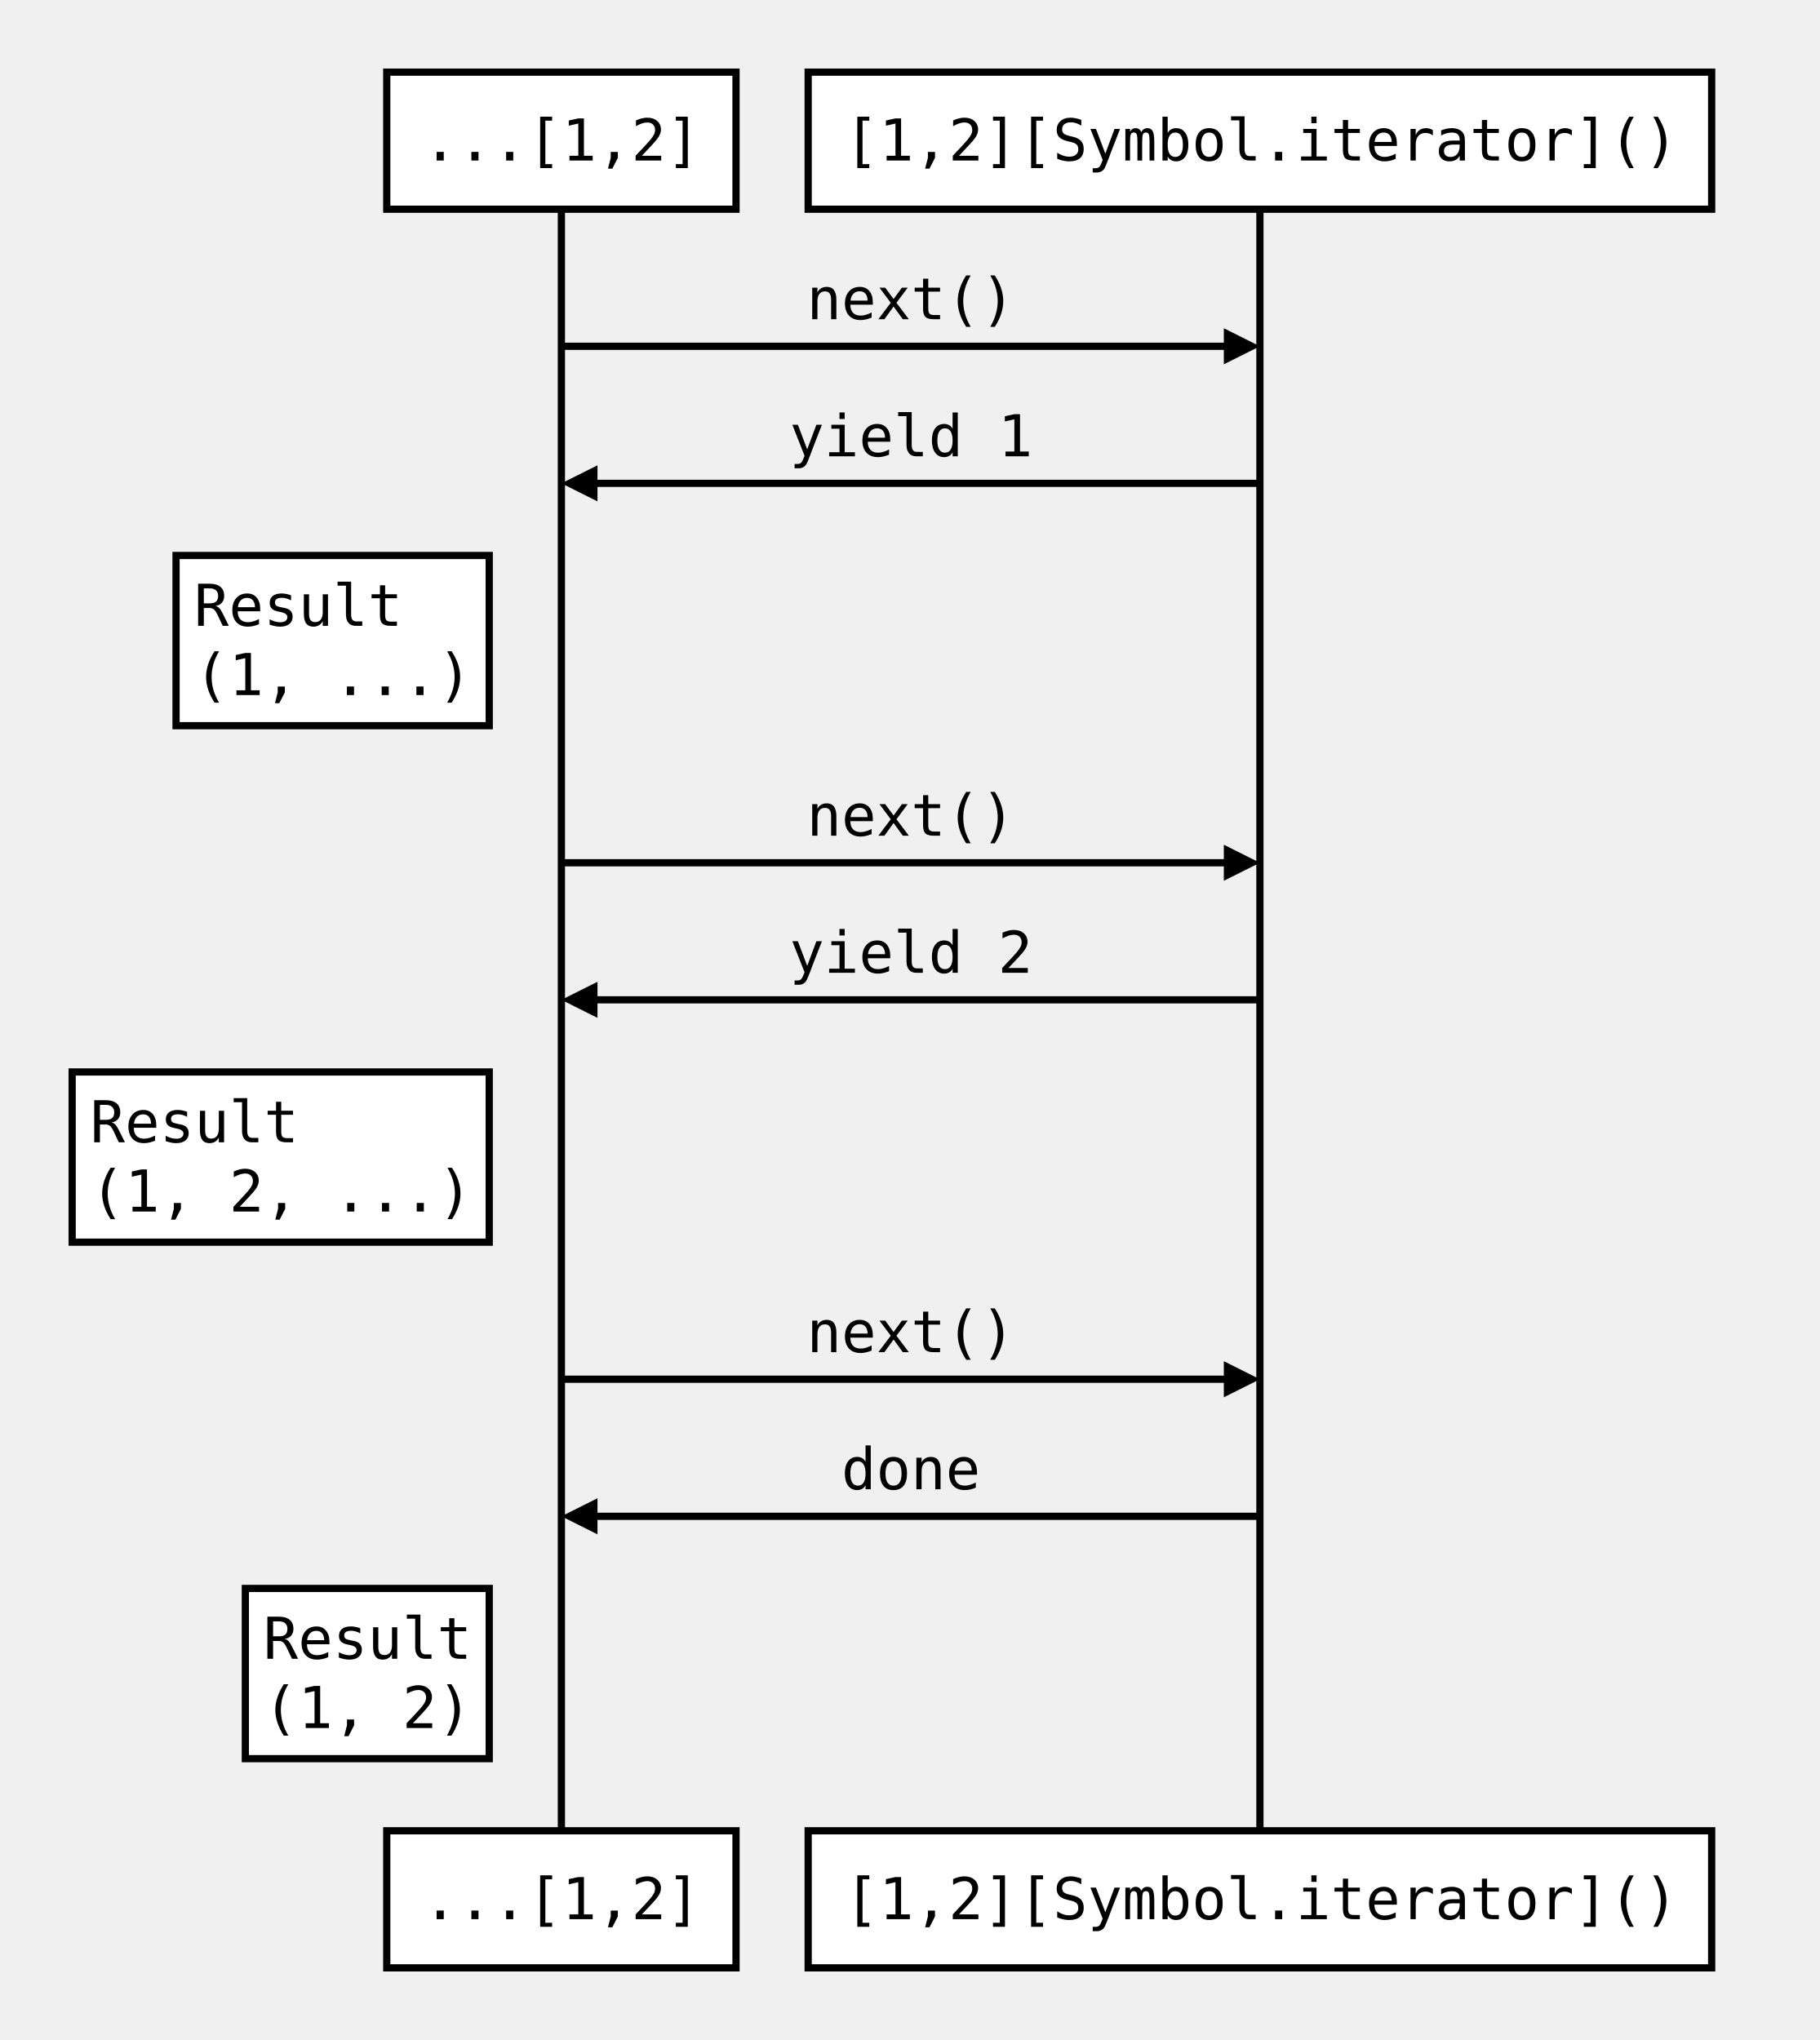
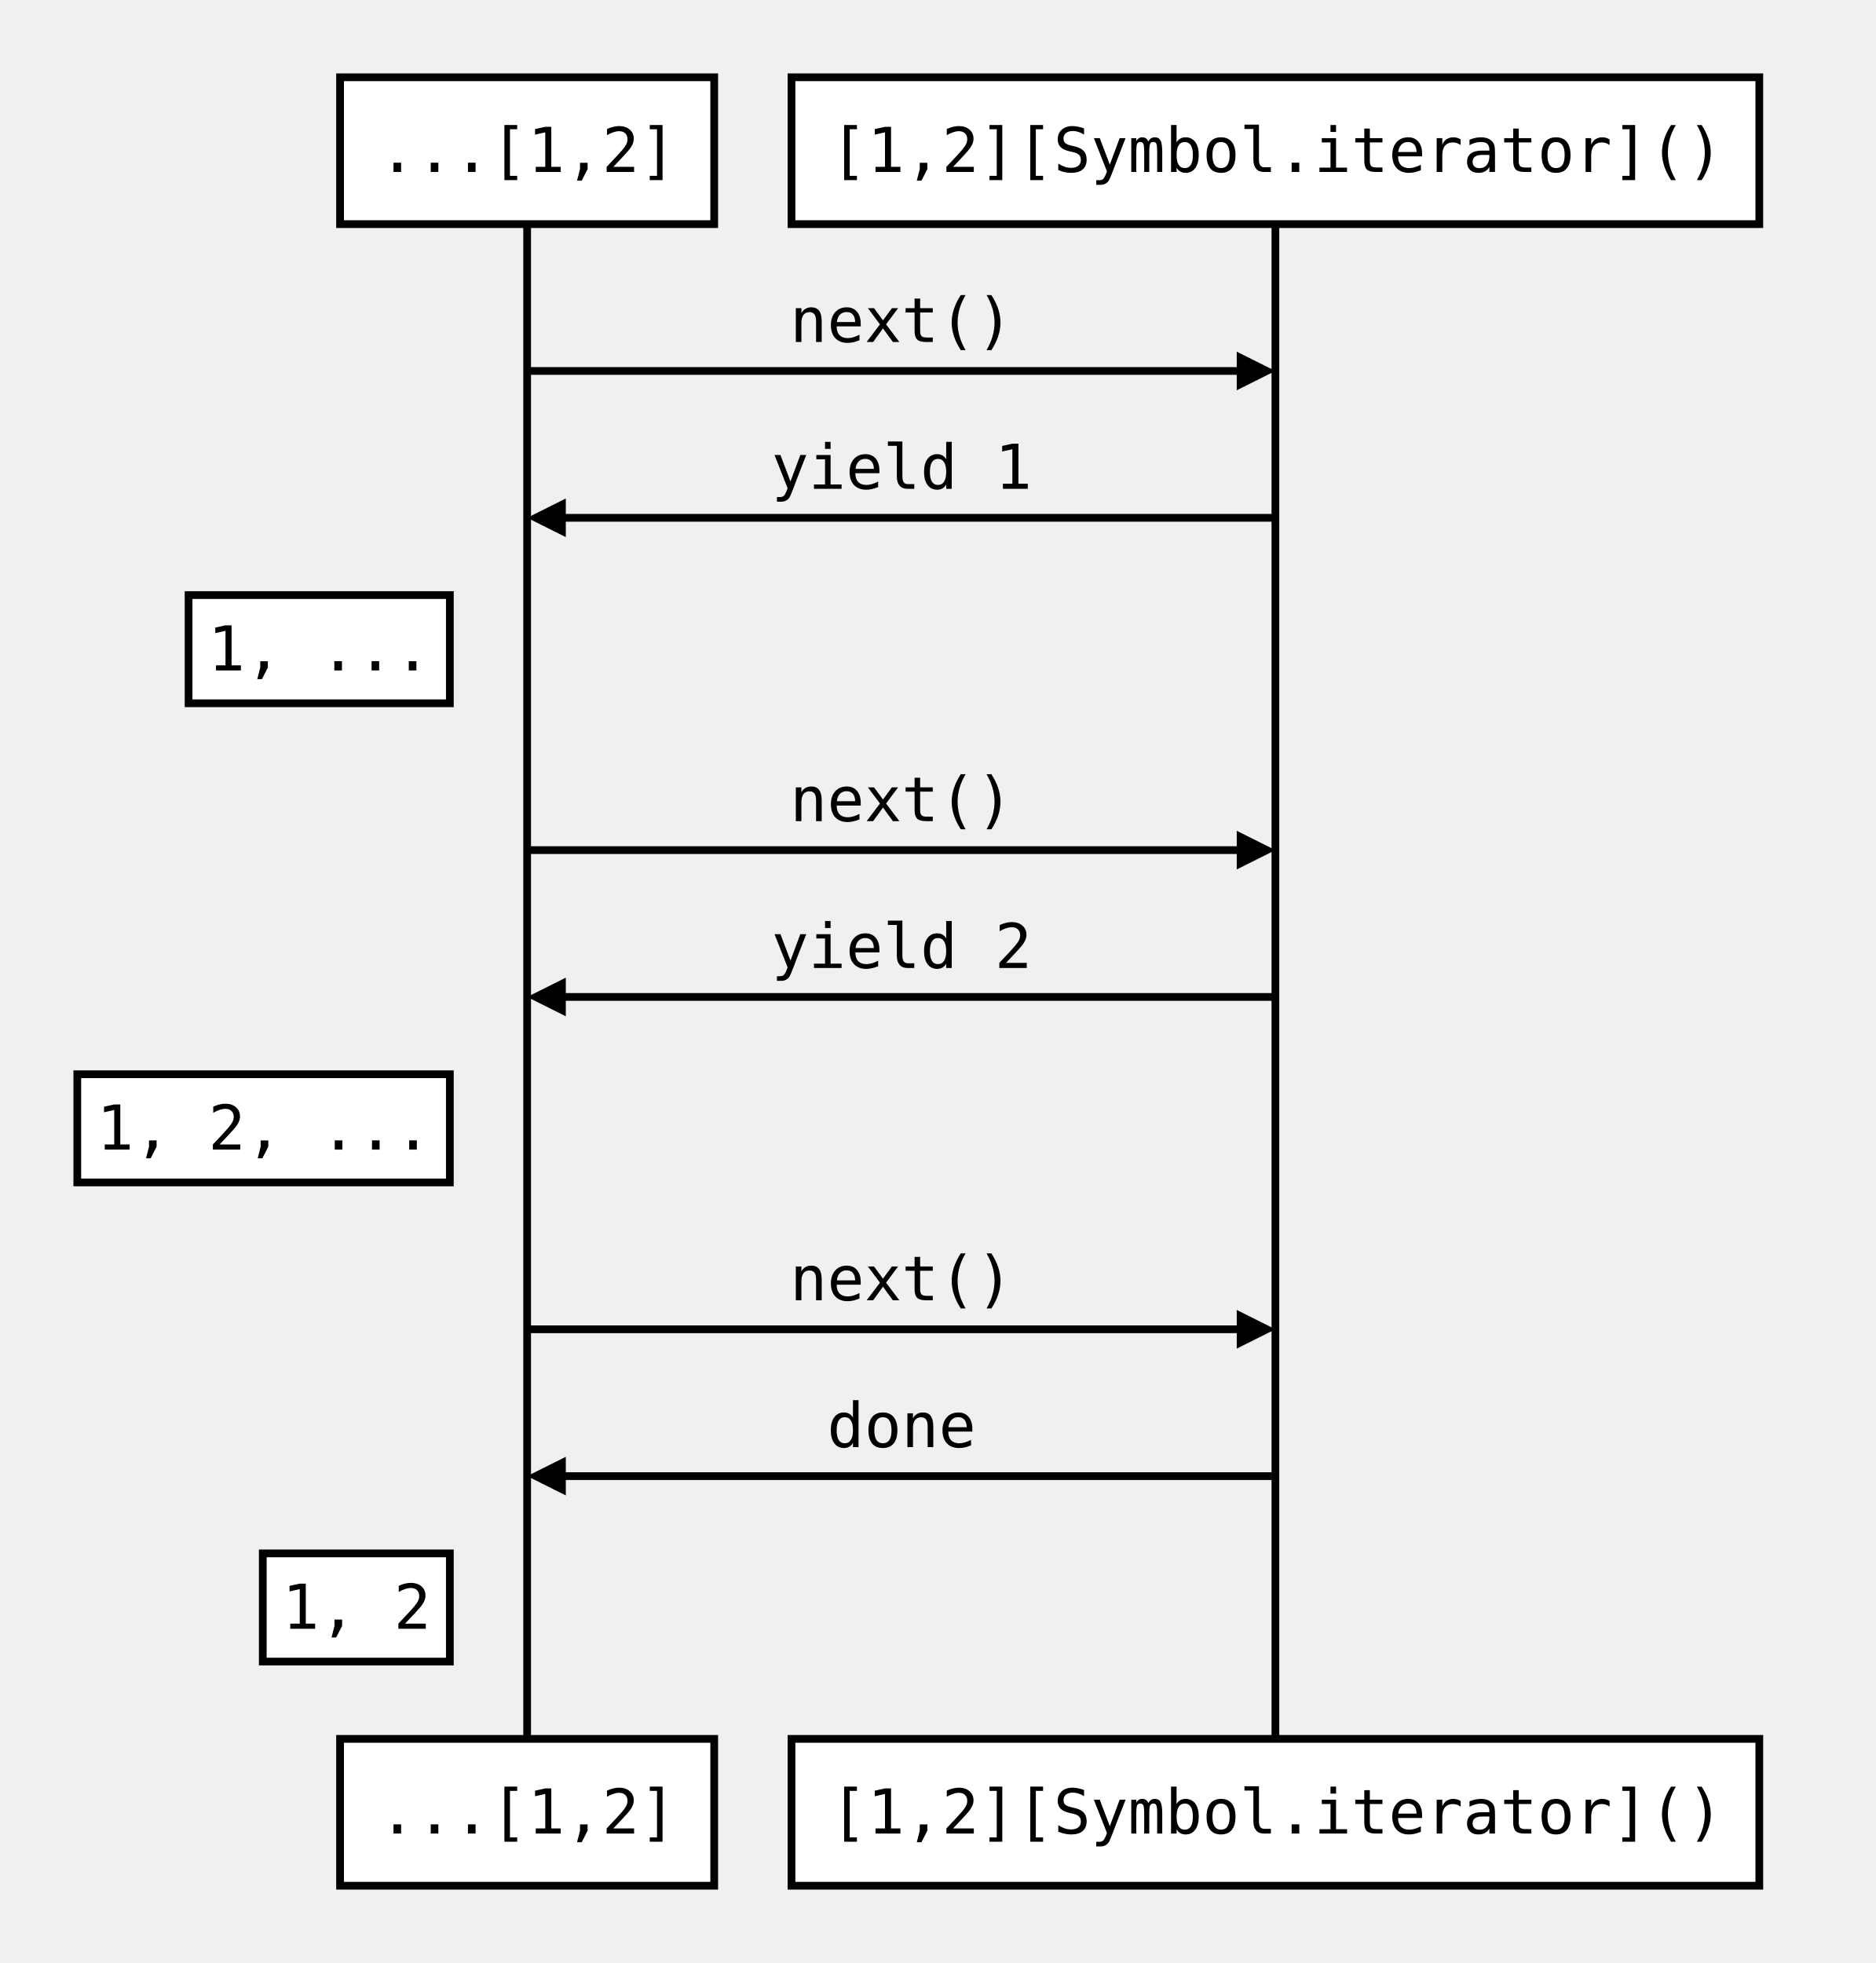
- <svg xmlns="http://www.w3.org/2000/svg" xmlns:xlink="http://www.w3.org/1999/xlink" height="565.562" version="1.1" width="504.453" style="overflow: hidden; position: relative;">
+ <svg xmlns="http://www.w3.org/2000/svg" xmlns:xlink="http://www.w3.org/1999/xlink" height="508" version="1.1" width="485.25" style="overflow: hidden; position: relative;">
  <defs style="-webkit-tap-highlight-color: rgba(0, 0, 0, 0);">
    <path stroke-linecap="round" d="M5,0 0,2.5 5,5z" id="raphael-marker-block" style="-webkit-tap-highlight-color: rgba(0, 0, 0, 0);" />
    <marker id="raphael-marker-endblock55-obj27" markerHeight="5" markerWidth="5" orient="auto" refX="2.5" refY="2.5" style="-webkit-tap-highlight-color: rgba(0, 0, 0, 0);">
      <use xlink:href="#raphael-marker-block" transform="rotate(180 2.5 2.5) scale(1,1)" stroke-width="1" fill="#000000" stroke="none" style="-webkit-tap-highlight-color: rgba(0, 0, 0, 0);" />
    </marker>
    <marker id="raphael-marker-endblock55-obj30" markerHeight="5" markerWidth="5" orient="auto" refX="2.5" refY="2.5" style="-webkit-tap-highlight-color: rgba(0, 0, 0, 0);">
      <use xlink:href="#raphael-marker-block" transform="rotate(180 2.5 2.5) scale(1,1)" stroke-width="1" fill="#000000" stroke="none" style="-webkit-tap-highlight-color: rgba(0, 0, 0, 0);" />
    </marker>
    <marker id="raphael-marker-endblock55-obj36" markerHeight="5" markerWidth="5" orient="auto" refX="2.5" refY="2.5" style="-webkit-tap-highlight-color: rgba(0, 0, 0, 0);">
      <use xlink:href="#raphael-marker-block" transform="rotate(180 2.5 2.5) scale(1,1)" stroke-width="1" fill="#000000" stroke="none" style="-webkit-tap-highlight-color: rgba(0, 0, 0, 0);" />
    </marker>
    <marker id="raphael-marker-endblock55-obj39" markerHeight="5" markerWidth="5" orient="auto" refX="2.5" refY="2.5" style="-webkit-tap-highlight-color: rgba(0, 0, 0, 0);">
      <use xlink:href="#raphael-marker-block" transform="rotate(180 2.5 2.5) scale(1,1)" stroke-width="1" fill="#000000" stroke="none" style="-webkit-tap-highlight-color: rgba(0, 0, 0, 0);" />
    </marker>
    <marker id="raphael-marker-endblock55-obj45" markerHeight="5" markerWidth="5" orient="auto" refX="2.5" refY="2.5" style="-webkit-tap-highlight-color: rgba(0, 0, 0, 0);">
      <use xlink:href="#raphael-marker-block" transform="rotate(180 2.5 2.5) scale(1,1)" stroke-width="1" fill="#000000" stroke="none" style="-webkit-tap-highlight-color: rgba(0, 0, 0, 0);" />
    </marker>
    <marker id="raphael-marker-endblock55-obj48" markerHeight="5" markerWidth="5" orient="auto" refX="2.5" refY="2.5" style="-webkit-tap-highlight-color: rgba(0, 0, 0, 0);">
      <use xlink:href="#raphael-marker-block" transform="rotate(180 2.5 2.5) scale(1,1)" stroke-width="1" fill="#000000" stroke="none" style="-webkit-tap-highlight-color: rgba(0, 0, 0, 0);" />
    </marker>
  </defs>
-   <rect x="107.203" y="20" width="96.812" height="38" rx="0" ry="0" fill="#ffffff" stroke="#000000" stroke-width="2" style="-webkit-tap-highlight-color: rgba(0, 0, 0, 0);" />
-   <text x="117.203" y="39" text-anchor="start" font-family="Andale Mono, monospace" font-size="16px" stroke="none" fill="#000000" style="-webkit-tap-highlight-color: rgba(0, 0, 0, 0); text-anchor: start; font-family: &quot;Andale Mono&quot;, monospace; font-size: 16px;">
+   <rect x="88" y="20" width="96.812" height="38" rx="0" ry="0" fill="#ffffff" stroke="#000000" stroke-width="2" style="-webkit-tap-highlight-color: rgba(0, 0, 0, 0);" />
+   <text x="98" y="39" text-anchor="start" font-family="Andale Mono, monospace" font-size="16px" stroke="none" fill="#000000" style="-webkit-tap-highlight-color: rgba(0, 0, 0, 0); text-anchor: start; font-family: &quot;Andale Mono&quot;, monospace; font-size: 16px;">
    <tspan dy="5.5" style="-webkit-tap-highlight-color: rgba(0, 0, 0, 0);">...[1,2]</tspan>
  </text>
-   <rect x="107.203" y="507.562" width="96.812" height="38" rx="0" ry="0" fill="#ffffff" stroke="#000000" stroke-width="2" style="-webkit-tap-highlight-color: rgba(0, 0, 0, 0);" />
-   <text x="117.203" y="526.562" text-anchor="start" font-family="Andale Mono, monospace" font-size="16px" stroke="none" fill="#000000" style="-webkit-tap-highlight-color: rgba(0, 0, 0, 0); text-anchor: start; font-family: &quot;Andale Mono&quot;, monospace; font-size: 16px;">
+   <rect x="88" y="450" width="96.812" height="38" rx="0" ry="0" fill="#ffffff" stroke="#000000" stroke-width="2" style="-webkit-tap-highlight-color: rgba(0, 0, 0, 0);" />
+   <text x="98" y="469" text-anchor="start" font-family="Andale Mono, monospace" font-size="16px" stroke="none" fill="#000000" style="-webkit-tap-highlight-color: rgba(0, 0, 0, 0); text-anchor: start; font-family: &quot;Andale Mono&quot;, monospace; font-size: 16px;">
    <tspan dy="5.5" style="-webkit-tap-highlight-color: rgba(0, 0, 0, 0);">...[1,2]</tspan>
  </text>
-   <path fill="none" stroke="#000000" d="M155.609,58L155.609,507.562" stroke-width="2" style="-webkit-tap-highlight-color: rgba(0, 0, 0, 0);" />
-   <rect x="224.016" y="20" width="250.438" height="38" rx="0" ry="0" fill="#ffffff" stroke="#000000" stroke-width="2" style="-webkit-tap-highlight-color: rgba(0, 0, 0, 0);" />
-   <text x="234.016" y="39" text-anchor="start" font-family="Andale Mono, monospace" font-size="16px" stroke="none" fill="#000000" style="-webkit-tap-highlight-color: rgba(0, 0, 0, 0); text-anchor: start; font-family: &quot;Andale Mono&quot;, monospace; font-size: 16px;">
+   <path fill="none" stroke="#000000" d="M136.406,58L136.406,450" stroke-width="2" style="-webkit-tap-highlight-color: rgba(0, 0, 0, 0);" />
+   <rect x="204.812" y="20" width="250.438" height="38" rx="0" ry="0" fill="#ffffff" stroke="#000000" stroke-width="2" style="-webkit-tap-highlight-color: rgba(0, 0, 0, 0);" />
+   <text x="214.812" y="39" text-anchor="start" font-family="Andale Mono, monospace" font-size="16px" stroke="none" fill="#000000" style="-webkit-tap-highlight-color: rgba(0, 0, 0, 0); text-anchor: start; font-family: &quot;Andale Mono&quot;, monospace; font-size: 16px;">
    <tspan dy="5.5" style="-webkit-tap-highlight-color: rgba(0, 0, 0, 0);">[1,2][Symbol.iterator]()</tspan>
  </text>
-   <rect x="224.016" y="507.562" width="250.438" height="38" rx="0" ry="0" fill="#ffffff" stroke="#000000" stroke-width="2" style="-webkit-tap-highlight-color: rgba(0, 0, 0, 0);" />
-   <text x="234.016" y="526.562" text-anchor="start" font-family="Andale Mono, monospace" font-size="16px" stroke="none" fill="#000000" style="-webkit-tap-highlight-color: rgba(0, 0, 0, 0); text-anchor: start; font-family: &quot;Andale Mono&quot;, monospace; font-size: 16px;">
+   <rect x="204.812" y="450" width="250.438" height="38" rx="0" ry="0" fill="#ffffff" stroke="#000000" stroke-width="2" style="-webkit-tap-highlight-color: rgba(0, 0, 0, 0);" />
+   <text x="214.812" y="469" text-anchor="start" font-family="Andale Mono, monospace" font-size="16px" stroke="none" fill="#000000" style="-webkit-tap-highlight-color: rgba(0, 0, 0, 0); text-anchor: start; font-family: &quot;Andale Mono&quot;, monospace; font-size: 16px;">
    <tspan dy="5.5" style="-webkit-tap-highlight-color: rgba(0, 0, 0, 0);">[1,2][Symbol.iterator]()</tspan>
  </text>
-   <path fill="none" stroke="#000000" d="M349.234,58L349.234,507.562" stroke-width="2" style="-webkit-tap-highlight-color: rgba(0, 0, 0, 0);" />
-   <text x="223.609" y="83" text-anchor="start" font-family="Andale Mono, monospace" font-size="16px" stroke="none" fill="#000000" style="-webkit-tap-highlight-color: rgba(0, 0, 0, 0); text-anchor: start; font-family: &quot;Andale Mono&quot;, monospace; font-size: 16px;">
+   <path fill="none" stroke="#000000" d="M330.031,58L330.031,450" stroke-width="2" style="-webkit-tap-highlight-color: rgba(0, 0, 0, 0);" />
+   <text x="204.406" y="83" text-anchor="start" font-family="Andale Mono, monospace" font-size="16px" stroke="none" fill="#000000" style="-webkit-tap-highlight-color: rgba(0, 0, 0, 0); text-anchor: start; font-family: &quot;Andale Mono&quot;, monospace; font-size: 16px;">
    <tspan dy="5.5" style="-webkit-tap-highlight-color: rgba(0, 0, 0, 0);">next()</tspan>
  </text>
-   <path fill="none" stroke="#000000" d="M155.609,96C155.609,96,313.861,96,344.229,96" stroke-width="2" marker-end="url(#raphael-marker-endblock55-obj27)" stroke-dasharray="none" style="-webkit-tap-highlight-color: rgba(0, 0, 0, 0);" />
-   <text x="218.812" y="121" text-anchor="start" font-family="Andale Mono, monospace" font-size="16px" stroke="none" fill="#000000" style="-webkit-tap-highlight-color: rgba(0, 0, 0, 0); text-anchor: start; font-family: &quot;Andale Mono&quot;, monospace; font-size: 16px;">
+   <path fill="none" stroke="#000000" d="M136.406,96C136.406,96,294.658,96,325.026,96" stroke-width="2" marker-end="url(#raphael-marker-endblock55-obj27)" stroke-dasharray="none" style="-webkit-tap-highlight-color: rgba(0, 0, 0, 0);" />
+   <text x="199.609" y="121" text-anchor="start" font-family="Andale Mono, monospace" font-size="16px" stroke="none" fill="#000000" style="-webkit-tap-highlight-color: rgba(0, 0, 0, 0); text-anchor: start; font-family: &quot;Andale Mono&quot;, monospace; font-size: 16px;">
    <tspan dy="5.5" style="-webkit-tap-highlight-color: rgba(0, 0, 0, 0);">yield 1</tspan>
  </text>
-   <path fill="none" stroke="#000000" d="M349.234,134C349.234,134,190.982,134,160.615,134" stroke-width="2" marker-end="url(#raphael-marker-endblock55-obj30)" stroke-dasharray="none" style="-webkit-tap-highlight-color: rgba(0, 0, 0, 0);" />
-   <rect x="48.797" y="154" width="86.812" height="47.188" rx="0" ry="0" fill="#ffffff" stroke="#000000" stroke-width="2" style="-webkit-tap-highlight-color: rgba(0, 0, 0, 0);" />
-   <text x="53.797" y="177.594" text-anchor="start" font-family="Andale Mono, monospace" font-size="16px" stroke="none" fill="#000000" style="-webkit-tap-highlight-color: rgba(0, 0, 0, 0); text-anchor: start; font-family: &quot;Andale Mono&quot;, monospace; font-size: 16px;">
-     <tspan dy="-4.094" style="-webkit-tap-highlight-color: rgba(0, 0, 0, 0);">Result</tspan>
-     <tspan dy="19.2" x="53.797" style="-webkit-tap-highlight-color: rgba(0, 0, 0, 0);">(1, ...)</tspan>
+   <path fill="none" stroke="#000000" d="M330.031,134C330.031,134,171.779,134,141.412,134" stroke-width="2" marker-end="url(#raphael-marker-endblock55-obj30)" stroke-dasharray="none" style="-webkit-tap-highlight-color: rgba(0, 0, 0, 0);" />
+   <rect x="48.797" y="154" width="67.609" height="28" rx="0" ry="0" fill="#ffffff" stroke="#000000" stroke-width="2" style="-webkit-tap-highlight-color: rgba(0, 0, 0, 0);" />
+   <text x="53.789" y="168" text-anchor="start" font-family="Andale Mono, monospace" font-size="16px" stroke="none" fill="#000000" style="-webkit-tap-highlight-color: rgba(0, 0, 0, 0); text-anchor: start; font-family: &quot;Andale Mono&quot;, monospace; font-size: 16px;">
+     <tspan dy="5.5" style="-webkit-tap-highlight-color: rgba(0, 0, 0, 0);">1, ...</tspan>
  </text>
-   <text x="223.609" y="226.188" text-anchor="start" font-family="Andale Mono, monospace" font-size="16px" stroke="none" fill="#000000" style="-webkit-tap-highlight-color: rgba(0, 0, 0, 0); text-anchor: start; font-family: &quot;Andale Mono&quot;, monospace; font-size: 16px;">
+   <text x="204.406" y="207" text-anchor="start" font-family="Andale Mono, monospace" font-size="16px" stroke="none" fill="#000000" style="-webkit-tap-highlight-color: rgba(0, 0, 0, 0); text-anchor: start; font-family: &quot;Andale Mono&quot;, monospace; font-size: 16px;">
    <tspan dy="5.5" style="-webkit-tap-highlight-color: rgba(0, 0, 0, 0);">next()</tspan>
  </text>
-   <path fill="none" stroke="#000000" d="M155.609,239.188C155.609,239.188,313.861,239.188,344.229,239.188" stroke-width="2" marker-end="url(#raphael-marker-endblock55-obj36)" stroke-dasharray="none" style="-webkit-tap-highlight-color: rgba(0, 0, 0, 0);" />
-   <text x="218.812" y="264.188" text-anchor="start" font-family="Andale Mono, monospace" font-size="16px" stroke="none" fill="#000000" style="-webkit-tap-highlight-color: rgba(0, 0, 0, 0); text-anchor: start; font-family: &quot;Andale Mono&quot;, monospace; font-size: 16px;">
+   <path fill="none" stroke="#000000" d="M136.406,220C136.406,220,294.658,220,325.026,220" stroke-width="2" marker-end="url(#raphael-marker-endblock55-obj36)" stroke-dasharray="none" style="-webkit-tap-highlight-color: rgba(0, 0, 0, 0);" />
+   <text x="199.609" y="245" text-anchor="start" font-family="Andale Mono, monospace" font-size="16px" stroke="none" fill="#000000" style="-webkit-tap-highlight-color: rgba(0, 0, 0, 0); text-anchor: start; font-family: &quot;Andale Mono&quot;, monospace; font-size: 16px;">
    <tspan dy="5.5" style="-webkit-tap-highlight-color: rgba(0, 0, 0, 0);">yield 2</tspan>
  </text>
-   <path fill="none" stroke="#000000" d="M349.234,277.188C349.234,277.188,190.982,277.188,160.615,277.188" stroke-width="2" marker-end="url(#raphael-marker-endblock55-obj39)" stroke-dasharray="none" style="-webkit-tap-highlight-color: rgba(0, 0, 0, 0);" />
-   <rect x="20" y="297.188" width="115.609" height="47.188" rx="0" ry="0" fill="#ffffff" stroke="#000000" stroke-width="2" style="-webkit-tap-highlight-color: rgba(0, 0, 0, 0);" />
-   <text x="24.992" y="320.781" text-anchor="start" font-family="Andale Mono, monospace" font-size="16px" stroke="none" fill="#000000" style="-webkit-tap-highlight-color: rgba(0, 0, 0, 0); text-anchor: start; font-family: &quot;Andale Mono&quot;, monospace; font-size: 16px;">
-     <tspan dy="-4.094" style="-webkit-tap-highlight-color: rgba(0, 0, 0, 0);">Result</tspan>
-     <tspan dy="19.2" x="24.992" style="-webkit-tap-highlight-color: rgba(0, 0, 0, 0);">(1, 2, ...)</tspan>
+   <path fill="none" stroke="#000000" d="M330.031,258C330.031,258,171.779,258,141.412,258" stroke-width="2" marker-end="url(#raphael-marker-endblock55-obj39)" stroke-dasharray="none" style="-webkit-tap-highlight-color: rgba(0, 0, 0, 0);" />
+   <rect x="20" y="278" width="96.406" height="28" rx="0" ry="0" fill="#ffffff" stroke="#000000" stroke-width="2" style="-webkit-tap-highlight-color: rgba(0, 0, 0, 0);" />
+   <text x="25" y="292" text-anchor="start" font-family="Andale Mono, monospace" font-size="16px" stroke="none" fill="#000000" style="-webkit-tap-highlight-color: rgba(0, 0, 0, 0); text-anchor: start; font-family: &quot;Andale Mono&quot;, monospace; font-size: 16px;">
+     <tspan dy="5.5" style="-webkit-tap-highlight-color: rgba(0, 0, 0, 0);">1, 2, ...</tspan>
  </text>
-   <text x="223.609" y="369.375" text-anchor="start" font-family="Andale Mono, monospace" font-size="16px" stroke="none" fill="#000000" style="-webkit-tap-highlight-color: rgba(0, 0, 0, 0); text-anchor: start; font-family: &quot;Andale Mono&quot;, monospace; font-size: 16px;">
+   <text x="204.406" y="331" text-anchor="start" font-family="Andale Mono, monospace" font-size="16px" stroke="none" fill="#000000" style="-webkit-tap-highlight-color: rgba(0, 0, 0, 0); text-anchor: start; font-family: &quot;Andale Mono&quot;, monospace; font-size: 16px;">
    <tspan dy="5.5" style="-webkit-tap-highlight-color: rgba(0, 0, 0, 0);">next()</tspan>
  </text>
-   <path fill="none" stroke="#000000" d="M155.609,382.375C155.609,382.375,313.861,382.375,344.229,382.375" stroke-width="2" marker-end="url(#raphael-marker-endblock55-obj45)" stroke-dasharray="none" style="-webkit-tap-highlight-color: rgba(0, 0, 0, 0);" />
-   <text x="233.219" y="407.375" text-anchor="start" font-family="Andale Mono, monospace" font-size="16px" stroke="none" fill="#000000" style="-webkit-tap-highlight-color: rgba(0, 0, 0, 0); text-anchor: start; font-family: &quot;Andale Mono&quot;, monospace; font-size: 16px;">
+   <path fill="none" stroke="#000000" d="M136.406,344C136.406,344,294.658,344,325.026,344" stroke-width="2" marker-end="url(#raphael-marker-endblock55-obj45)" stroke-dasharray="none" style="-webkit-tap-highlight-color: rgba(0, 0, 0, 0);" />
+   <text x="214.016" y="369" text-anchor="start" font-family="Andale Mono, monospace" font-size="16px" stroke="none" fill="#000000" style="-webkit-tap-highlight-color: rgba(0, 0, 0, 0); text-anchor: start; font-family: &quot;Andale Mono&quot;, monospace; font-size: 16px;">
    <tspan dy="5.5" style="-webkit-tap-highlight-color: rgba(0, 0, 0, 0);">done</tspan>
  </text>
-   <path fill="none" stroke="#000000" d="M349.234,420.375C349.234,420.375,190.982,420.375,160.615,420.375" stroke-width="2" marker-end="url(#raphael-marker-endblock55-obj48)" stroke-dasharray="none" style="-webkit-tap-highlight-color: rgba(0, 0, 0, 0);" />
-   <rect x="68" y="440.375" width="67.609" height="47.188" rx="0" ry="0" fill="#ffffff" stroke="#000000" stroke-width="2" style="-webkit-tap-highlight-color: rgba(0, 0, 0, 0);" />
-   <text x="72.992" y="463.969" text-anchor="start" font-family="Andale Mono, monospace" font-size="16px" stroke="none" fill="#000000" style="-webkit-tap-highlight-color: rgba(0, 0, 0, 0); text-anchor: start; font-family: &quot;Andale Mono&quot;, monospace; font-size: 16px;">
-     <tspan dy="-4.094" style="-webkit-tap-highlight-color: rgba(0, 0, 0, 0);">Result</tspan>
-     <tspan dy="19.2" x="72.992" style="-webkit-tap-highlight-color: rgba(0, 0, 0, 0);">(1, 2)</tspan>
+   <path fill="none" stroke="#000000" d="M330.031,382C330.031,382,171.779,382,141.412,382" stroke-width="2" marker-end="url(#raphael-marker-endblock55-obj48)" stroke-dasharray="none" style="-webkit-tap-highlight-color: rgba(0, 0, 0, 0);" />
+   <rect x="68" y="402" width="48.406" height="28" rx="0" ry="0" fill="#ffffff" stroke="#000000" stroke-width="2" style="-webkit-tap-highlight-color: rgba(0, 0, 0, 0);" />
+   <text x="73" y="416" text-anchor="start" font-family="Andale Mono, monospace" font-size="16px" stroke="none" fill="#000000" style="-webkit-tap-highlight-color: rgba(0, 0, 0, 0); text-anchor: start; font-family: &quot;Andale Mono&quot;, monospace; font-size: 16px;">
+     <tspan dy="5.5" style="-webkit-tap-highlight-color: rgba(0, 0, 0, 0);">1, 2</tspan>
  </text>
</svg>
